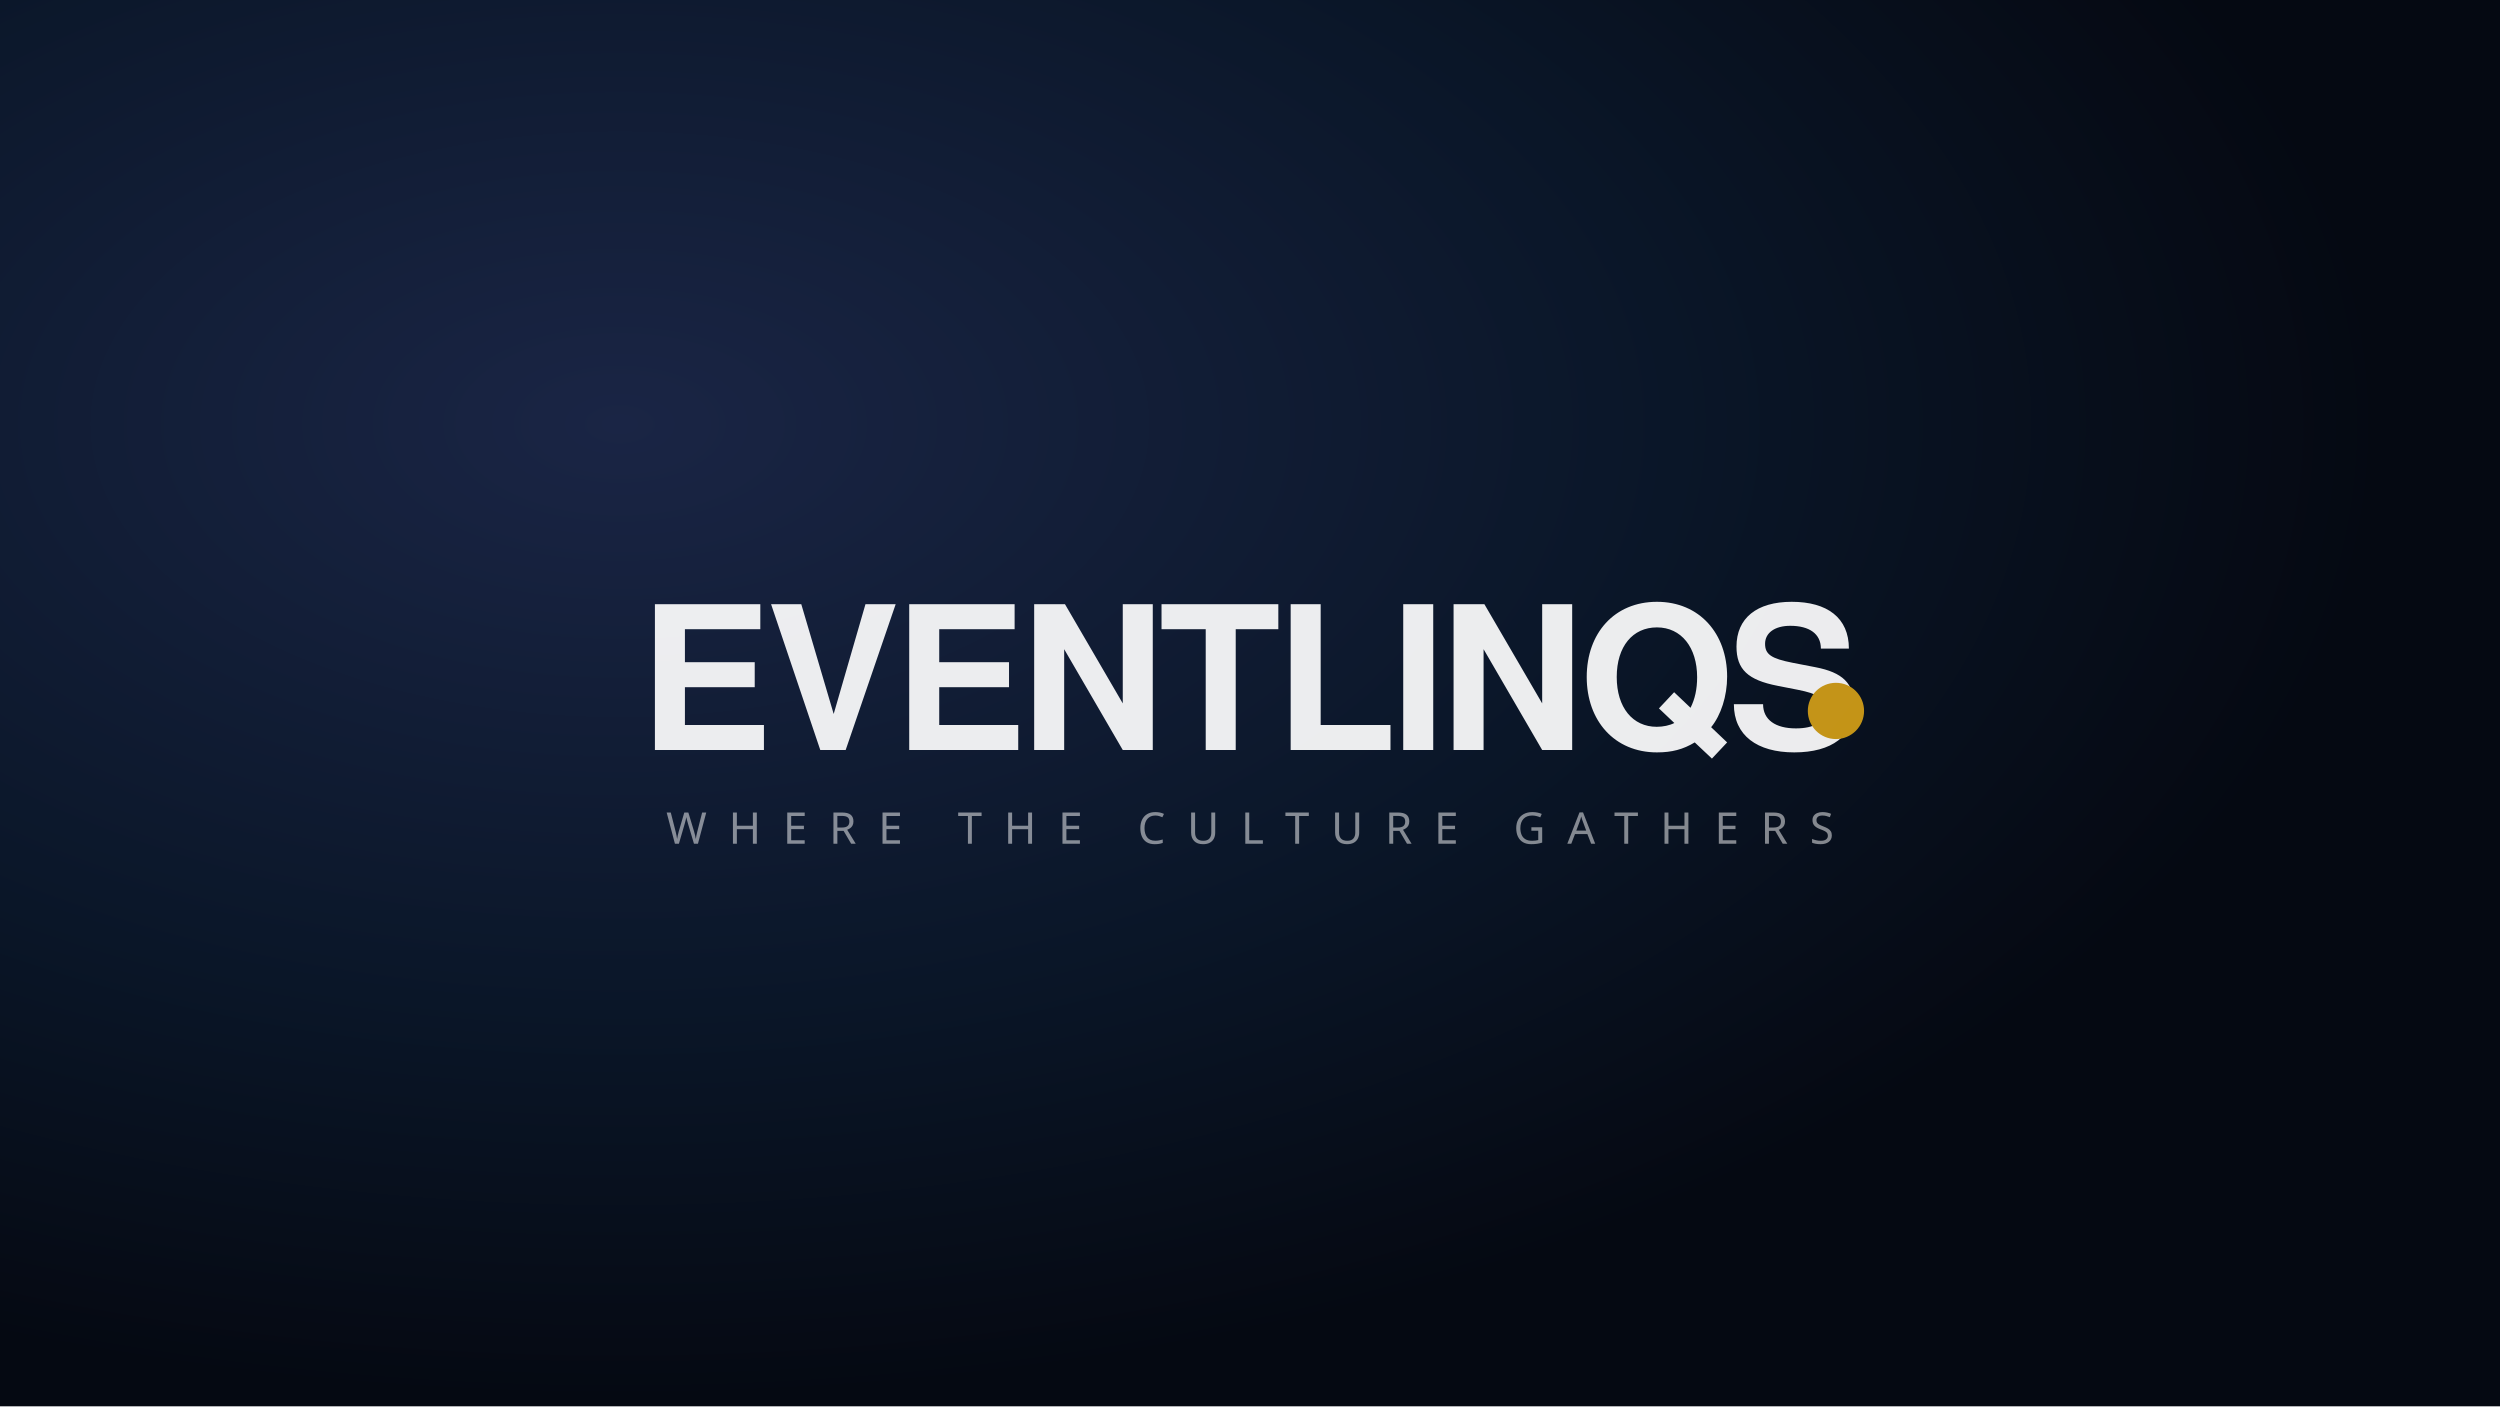
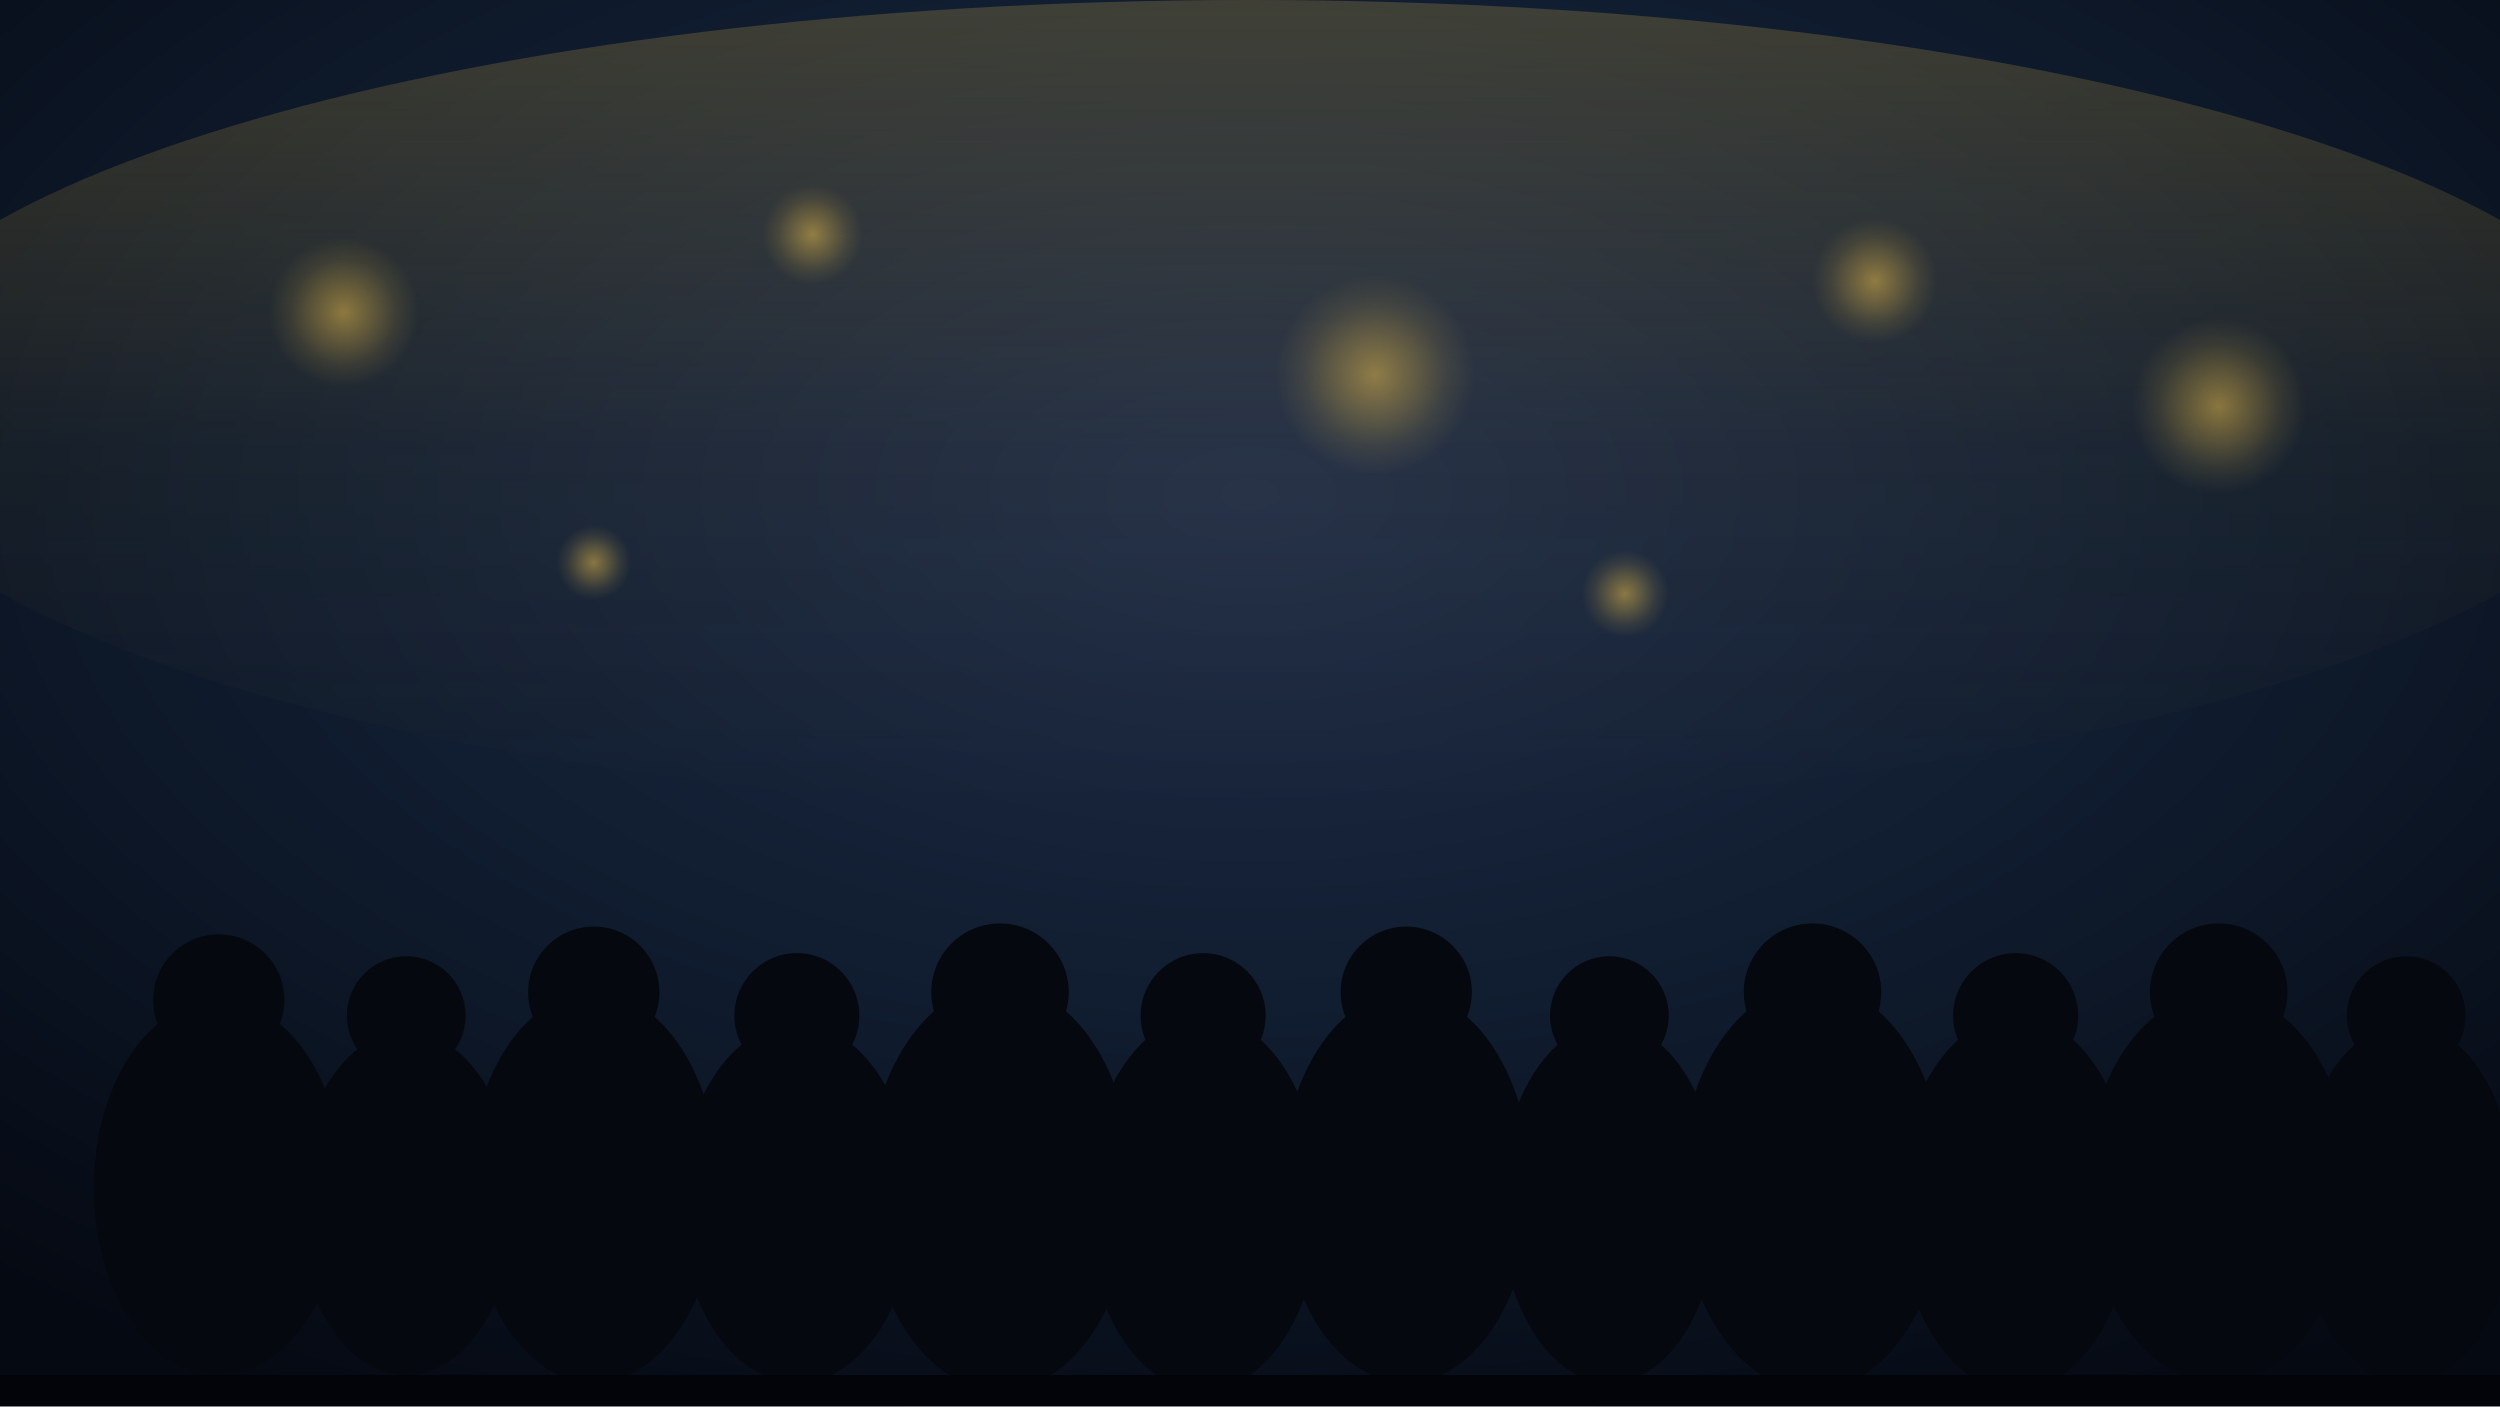
- <svg xmlns="http://www.w3.org/2000/svg" viewBox="0 0 1600 900" preserveAspectRatio="xMidYMid slice" role="img" aria-label="EventLinqs">
+ <svg xmlns="http://www.w3.org/2000/svg" viewBox="0 0 1600 900" preserveAspectRatio="xMidYMid slice" role="img" aria-label="Community event">
  <defs>
-     <radialGradient id="glow" cx="25%" cy="30%" r="70%">
-       <stop offset="0%" stop-color="#1a2545" stop-opacity="1" />
-       <stop offset="60%" stop-color="#0A1628" stop-opacity="1" />
-       <stop offset="100%" stop-color="#050912" stop-opacity="1" />
+     <radialGradient id="ef-glow" cx="50%" cy="35%" r="75%">
+       <stop offset="0%" stop-color="#1F2D48" />
+       <stop offset="55%" stop-color="#0F1B2D" />
+       <stop offset="100%" stop-color="#050912" />
+     </radialGradient>
+     <linearGradient id="ef-spot" x1="50%" y1="0%" x2="50%" y2="100%">
+       <stop offset="0%" stop-color="#E2B84A" stop-opacity="0.22" />
+       <stop offset="55%" stop-color="#E2B84A" stop-opacity="0.05" />
+       <stop offset="100%" stop-color="#E2B84A" stop-opacity="0" />
+     </linearGradient>
+     <radialGradient id="ef-bokeh" cx="50%" cy="50%" r="50%">
+       <stop offset="0%" stop-color="#E2B84A" stop-opacity="0.55" />
+       <stop offset="70%" stop-color="#E2B84A" stop-opacity="0.12" />
+       <stop offset="100%" stop-color="#E2B84A" stop-opacity="0" />
    </radialGradient>
  </defs>
-   <rect width="1600" height="900" fill="url(#glow)" />
-   <g opacity="0.92">
-     <text x="800" y="480" text-anchor="middle" font-family="Manrope, 'Helvetica Neue', system-ui, sans-serif" font-size="128" font-weight="800" fill="#FFFFFF" letter-spacing="-4">EVENTLINQS</text>
-     <circle cx="1175" cy="455" r="18" fill="#D4A017" />
+   <rect width="1600" height="900" fill="url(#ef-glow)" />
+   <ellipse cx="800" cy="260" rx="900" ry="260" fill="url(#ef-spot)" />
+   <g>
+     <circle cx="220" cy="200" r="48" fill="url(#ef-bokeh)" />
+     <circle cx="520" cy="150" r="32" fill="url(#ef-bokeh)" />
+     <circle cx="880" cy="240" r="64" fill="url(#ef-bokeh)" />
+     <circle cx="1200" cy="180" r="40" fill="url(#ef-bokeh)" />
+     <circle cx="1420" cy="260" r="56" fill="url(#ef-bokeh)" />
+     <circle cx="380" cy="360" r="24" fill="url(#ef-bokeh)" />
+     <circle cx="1040" cy="380" r="28" fill="url(#ef-bokeh)" />
  </g>
-   <g opacity="0.5">
-     <text x="800" y="540" text-anchor="middle" font-family="Manrope, system-ui, sans-serif" font-size="28" font-weight="500" fill="#FFFFFF" letter-spacing="14">WHERE THE CULTURE GATHERS</text>
+   <g fill="#05080F">
+     <ellipse cx="140" cy="760" rx="80" ry="120" />
+     <ellipse cx="260" cy="770" rx="70" ry="110" />
+     <ellipse cx="380" cy="760" rx="80" ry="125" />
+     <ellipse cx="510" cy="770" rx="75" ry="115" />
+     <ellipse cx="640" cy="760" rx="85" ry="130" />
+     <ellipse cx="770" cy="770" rx="75" ry="120" />
+     <ellipse cx="900" cy="760" rx="80" ry="125" />
+     <ellipse cx="1030" cy="770" rx="70" ry="115" />
+     <ellipse cx="1160" cy="760" rx="85" ry="130" />
+     <ellipse cx="1290" cy="770" rx="75" ry="120" />
+     <ellipse cx="1420" cy="760" rx="85" ry="125" />
+     <ellipse cx="1540" cy="770" rx="70" ry="115" />
+     <circle cx="140" cy="640" r="42" />
+     <circle cx="260" cy="650" r="38" />
+     <circle cx="380" cy="635" r="42" />
+     <circle cx="510" cy="650" r="40" />
+     <circle cx="640" cy="635" r="44" />
+     <circle cx="770" cy="650" r="40" />
+     <circle cx="900" cy="635" r="42" />
+     <circle cx="1030" cy="650" r="38" />
+     <circle cx="1160" cy="635" r="44" />
+     <circle cx="1290" cy="650" r="40" />
+     <circle cx="1420" cy="635" r="44" />
+     <circle cx="1540" cy="650" r="38" />
  </g>
+   <rect x="0" y="880" width="1600" height="20" fill="#02040A" />
</svg>
